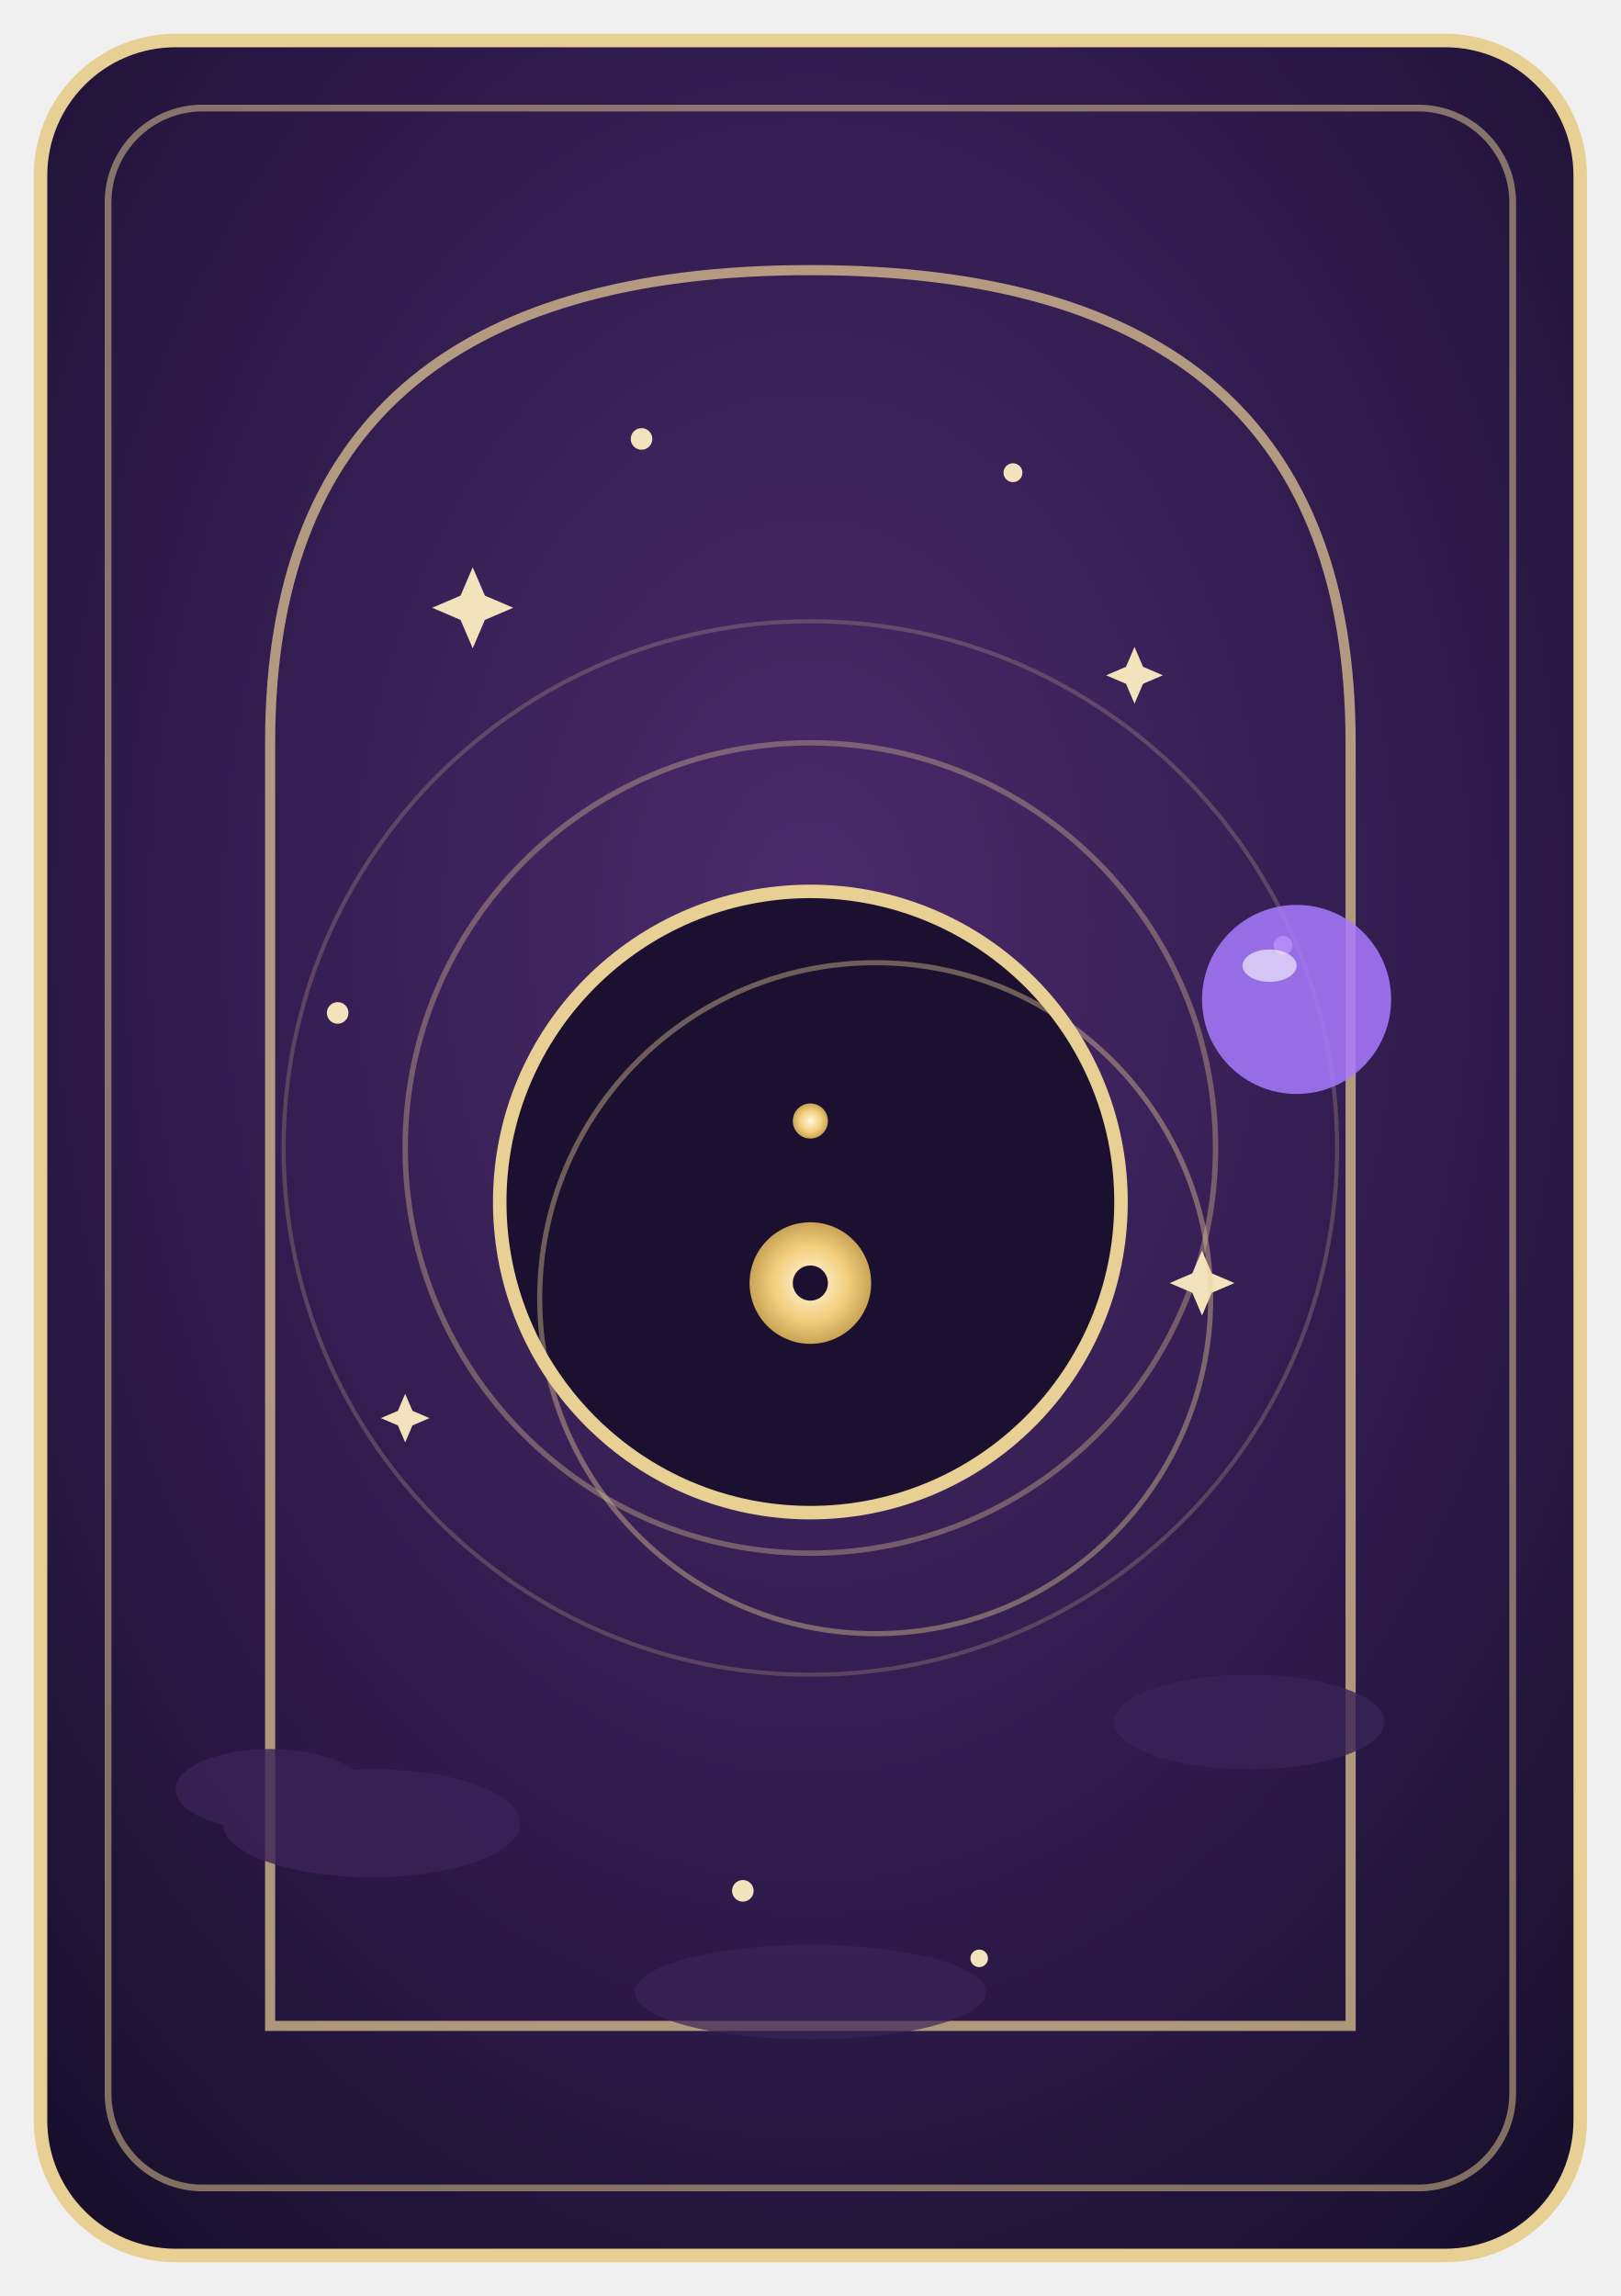
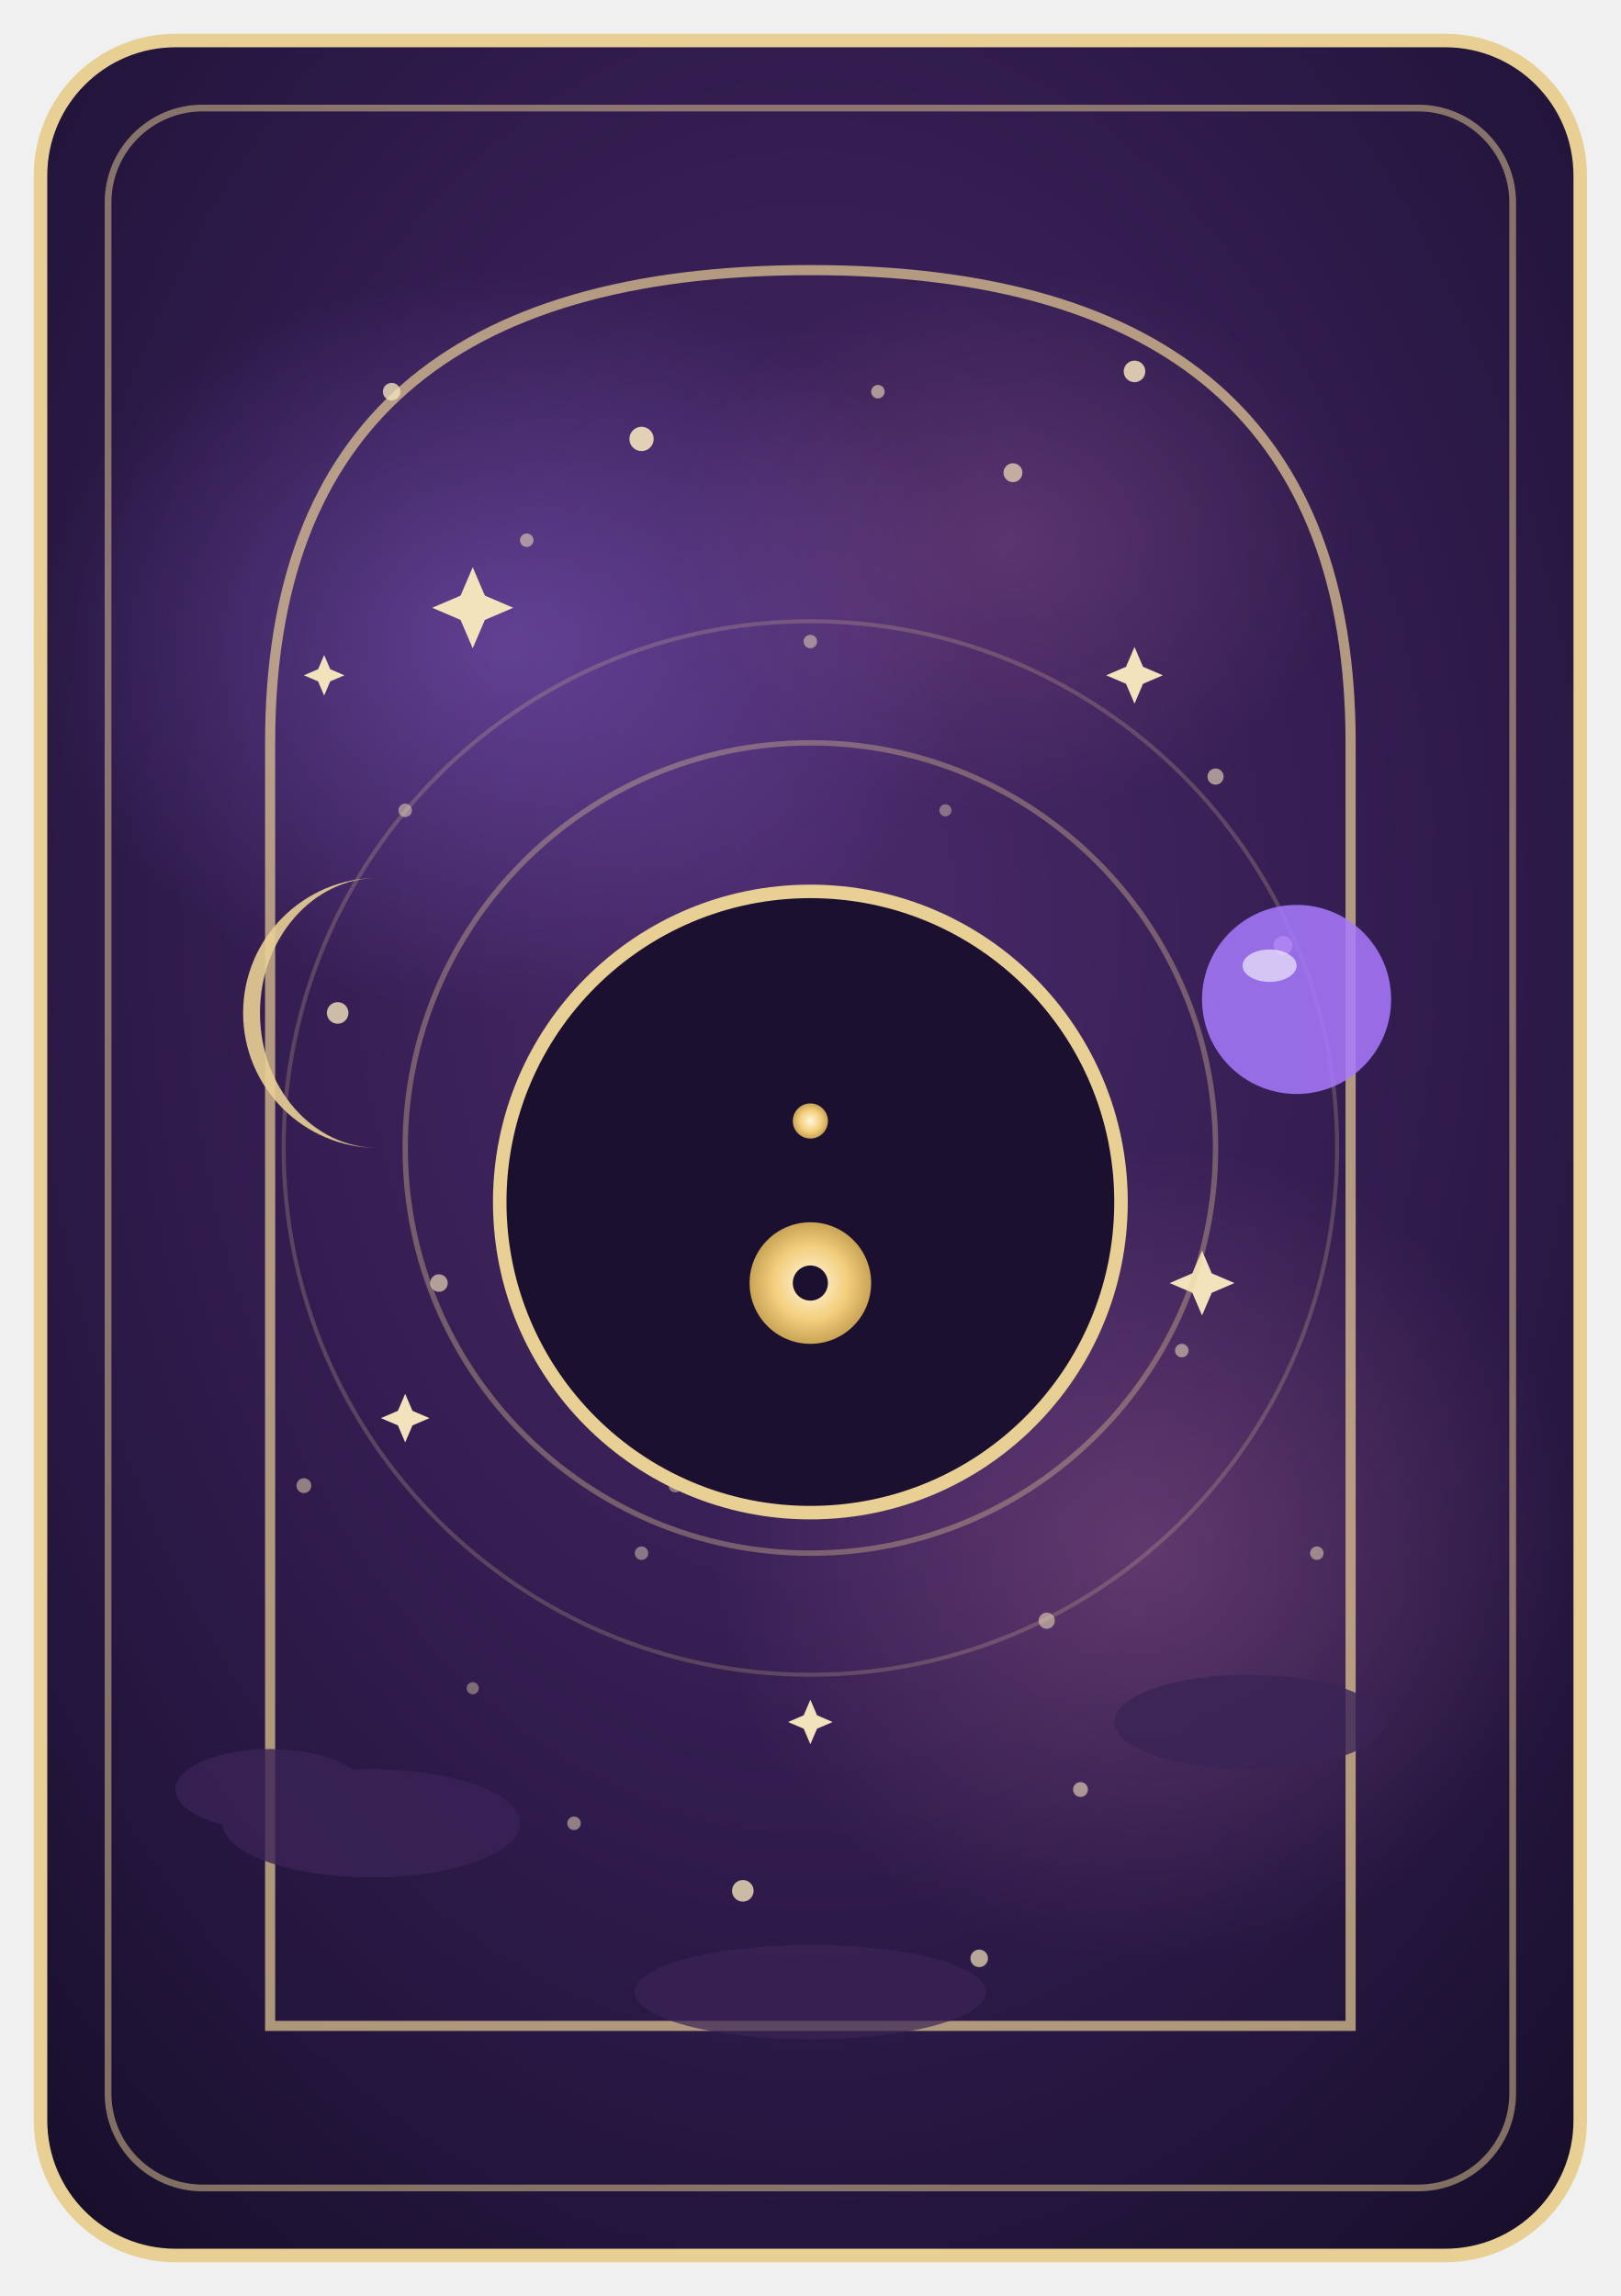
<svg xmlns="http://www.w3.org/2000/svg" viewBox="0 0 240 340">
  <defs>
    <radialGradient id="cardBg" cx="50%" cy="40%" r="75%">
      <stop offset="0%" stop-color="#4a2a6b" />
      <stop offset="60%" stop-color="#2e1a4a" />
      <stop offset="100%" stop-color="#170f2c" />
    </radialGradient>
    <radialGradient id="moonGlow" cx="50%" cy="50%" r="50%">
      <stop offset="0%" stop-color="#fff7e0" />
      <stop offset="60%" stop-color="#f3cf7e" />
      <stop offset="100%" stop-color="#c9a455" />
    </radialGradient>
+     <radialGradient id="nebula1" cx="50%" cy="50%" r="50%">
+       <stop offset="0%" stop-color="#a87aff" stop-opacity=".35" />
+       <stop offset="100%" stop-color="#a87aff" stop-opacity="0" />
+     </radialGradient>
+     <radialGradient id="nebula2" cx="50%" cy="50%" r="50%">
+       <stop offset="0%" stop-color="#ff9ad6" stop-opacity=".22" />
+       <stop offset="100%" stop-color="#ff9ad6" stop-opacity="0" />
+     </radialGradient>
  </defs>
  <rect x="6" y="6" width="228" height="328" rx="20" fill="url(#cardBg)" stroke="#e8cf94" stroke-width="2" />
  <rect x="16" y="16" width="208" height="308" rx="14" fill="none" stroke="#e8cf94" stroke-width="1" opacity=".5" />
+   <ellipse cx="75" cy="95" rx="70" ry="55" fill="url(#nebula1)" />
+   <ellipse cx="170" cy="230" rx="65" ry="60" fill="url(#nebula2)" />
+   <ellipse cx="150" cy="80" rx="50" ry="40" fill="url(#nebula2)" opacity=".7" />
  <path d="M40 300 L40 110 Q40 40 120 40 Q200 40 200 110 L200 300 Z" fill="none" stroke="#e8cf94" stroke-width="1.5" opacity=".7" />
-   <g fill="#3a2356" opacity=".8">
-     <ellipse cx="55" cy="270" rx="22" ry="8" />
-     <ellipse cx="40" cy="265" rx="14" ry="6" />
-     <ellipse cx="185" cy="255" rx="20" ry="7" />
+   <g fill="#f3e3bc">
+     <circle cx="58" cy="58" r="1.3" opacity=".8" />
+     <circle cx="95" cy="65" r="1.8" opacity=".9" />
+     <circle cx="150" cy="70" r="1.4" opacity=".7" />
+     <circle cx="168" cy="55" r="1.6" opacity=".85" />
+     <circle cx="130" cy="58" r="1" opacity=".6" />
+     <circle cx="78" cy="80" r="1" opacity=".55" />
+     <circle cx="50" cy="150" r="1.6" opacity=".8" />
+     <circle cx="190" cy="140" r="1.4" opacity=".75" />
+     <circle cx="60" cy="120" r="1" opacity=".5" />
+     <circle cx="180" cy="115" r="1.2" opacity=".6" />
+     <circle cx="65" cy="190" r="1.3" opacity=".65" />
+     <circle cx="175" cy="200" r="1" opacity=".55" />
+     <circle cx="110" cy="280" r="1.6" opacity=".8" />
+     <circle cx="145" cy="290" r="1.3" opacity=".7" />
+     <circle cx="85" cy="270" r="1" opacity=".5" />
+     <circle cx="160" cy="265" r="1.1" opacity=".6" />
+     <circle cx="95" cy="230" r="1" opacity=".45" />
+     <circle cx="155" cy="240" r="1.2" opacity=".55" />
+     <circle cx="45" cy="220" r="1.1" opacity=".5" />
+     <circle cx="195" cy="230" r="1" opacity=".5" />
+     <circle cx="120" cy="95" r="1" opacity=".5" />
+     <circle cx="100" cy="220" r="1" opacity=".45" />
+     <circle cx="140" cy="120" r="0.9" opacity=".4" />
+     <circle cx="70" cy="250" r="0.9" opacity=".4" />
  </g>
-   <circle cx="120" cy="170" r="60" fill="none" stroke="#e8cf94" stroke-width="0.8" opacity=".35" />
-   <circle cx="120" cy="170" r="78" fill="none" stroke="#e8cf94" stroke-width="0.6" opacity=".22" />
  <g fill="#f3e3bc">
    <g transform="translate(70,90)">
      <path d="M0,-6 1.8,-1.8 6,0 1.8,1.8 0,6 -1.8,1.8 -6,0 -1.8,-1.8Z" />
    </g>
    <g transform="translate(168,100) scale(.7)">
      <path d="M0,-6 1.8,-1.8 6,0 1.8,1.8 0,6 -1.8,1.8 -6,0 -1.8,-1.8Z" />
    </g>
    <g transform="translate(60,210) scale(.6)">
      <path d="M0,-6 1.8,-1.8 6,0 1.8,1.8 0,6 -1.8,1.8 -6,0 -1.8,-1.8Z" />
    </g>
    <g transform="translate(178,190) scale(.8)">
      <path d="M0,-6 1.8,-1.8 6,0 1.8,1.8 0,6 -1.8,1.8 -6,0 -1.8,-1.8Z" />
    </g>
-     <circle cx="95" cy="65" r="1.6" />
-     <circle cx="150" cy="70" r="1.4" />
-     <circle cx="50" cy="150" r="1.6" />
-     <circle cx="190" cy="140" r="1.4" />
-     <circle cx="110" cy="280" r="1.6" />
-     <circle cx="145" cy="290" r="1.3" />
+     <g transform="translate(120,255) scale(.55)">
+       <path d="M0,-6 1.8,-1.8 6,0 1.8,1.8 0,6 -1.8,1.8 -6,0 -1.8,-1.8Z" />
+     </g>
+     <g transform="translate(48,100) scale(.5)">
+       <path d="M0,-6 1.8,-1.8 6,0 1.8,1.8 0,6 -1.8,1.8 -6,0 -1.8,-1.8Z" />
+     </g>
  </g>
+   <g fill="#3a2356" opacity=".8">
+     <ellipse cx="55" cy="270" rx="22" ry="8" />
+     <ellipse cx="40" cy="265" rx="14" ry="6" />
+     <ellipse cx="185" cy="255" rx="20" ry="7" />
+   </g>
+   <circle cx="120" cy="170" r="60" fill="none" stroke="#e8cf94" stroke-width="0.8" opacity=".35" />
+   <circle cx="120" cy="170" r="78" fill="none" stroke="#e8cf94" stroke-width="0.6" opacity=".22" />
  <g transform="translate(48,150)">
-     <path d="M0 -22 A22 22 0 1 0 0 22 A16 16 0 1 1 0 -22Z" fill="#e8cf94" opacity=".9" />
+     <path d="M8 -20 A20 20 0 1 0 8 20 A14 16 0 1 1 8 -20Z" fill="#e8cf94" opacity=".9" />
  </g>
  <g transform="translate(192,148)">
    <circle r="14" fill="#a87aff" opacity=".85" />
    <ellipse cx="-4" cy="-5" rx="4" ry="2.4" fill="#fff" opacity=".6" />
  </g>
  <circle cx="120" cy="178" r="46" fill="#1c1030" stroke="#e8cf94" stroke-width="2" />
-   <circle cx="120" cy="178" r="46" fill="none" stroke="#e8cf94" stroke-width="0.7" opacity=".4" transform="scale(1.08)" transform-origin="120 178" />
  <g transform="translate(120,178)">
    <path d="M0 -34 A34 34 0 1 0 0 34 A24 24 0 1 1 0 -34 Z" fill="url(#moonGlow)" />
    <circle cx="0" cy="-12" r="9" fill="#1c1030" />
    <circle cx="0" cy="12" r="9" fill="url(#moonGlow)" />
    <circle cx="0" cy="-12" r="2.6" fill="url(#moonGlow)" />
    <circle cx="0" cy="12" r="2.6" fill="#1c1030" />
  </g>
  <g fill="#3a2356" opacity=".7">
    <ellipse cx="120" cy="295" rx="26" ry="7" />
  </g>
</svg>
